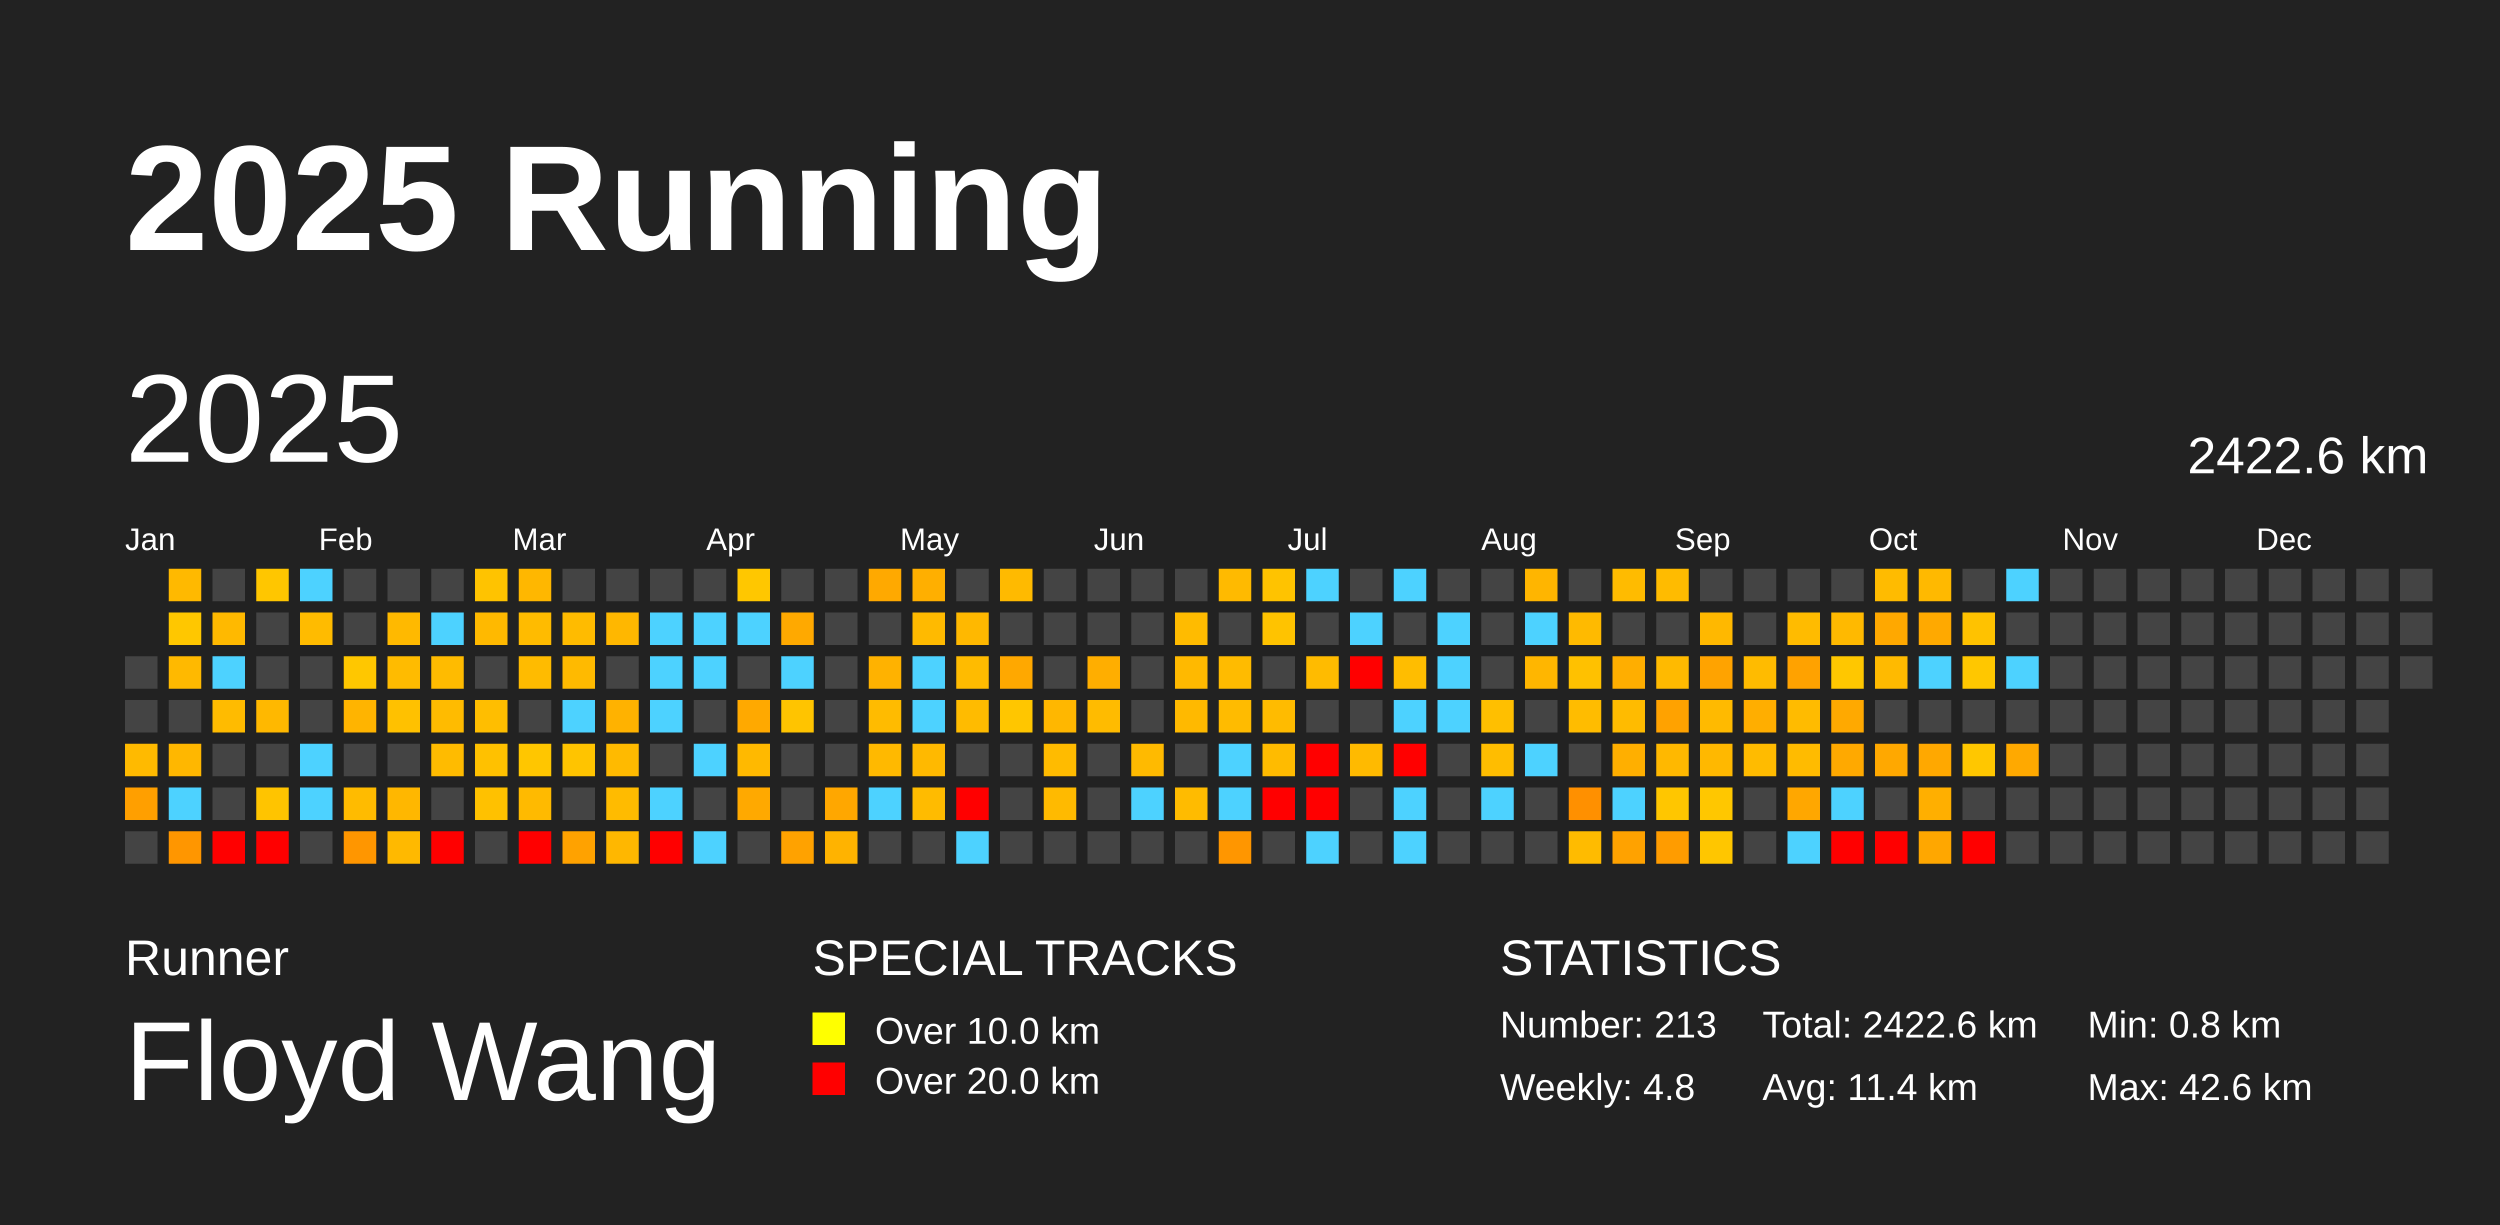
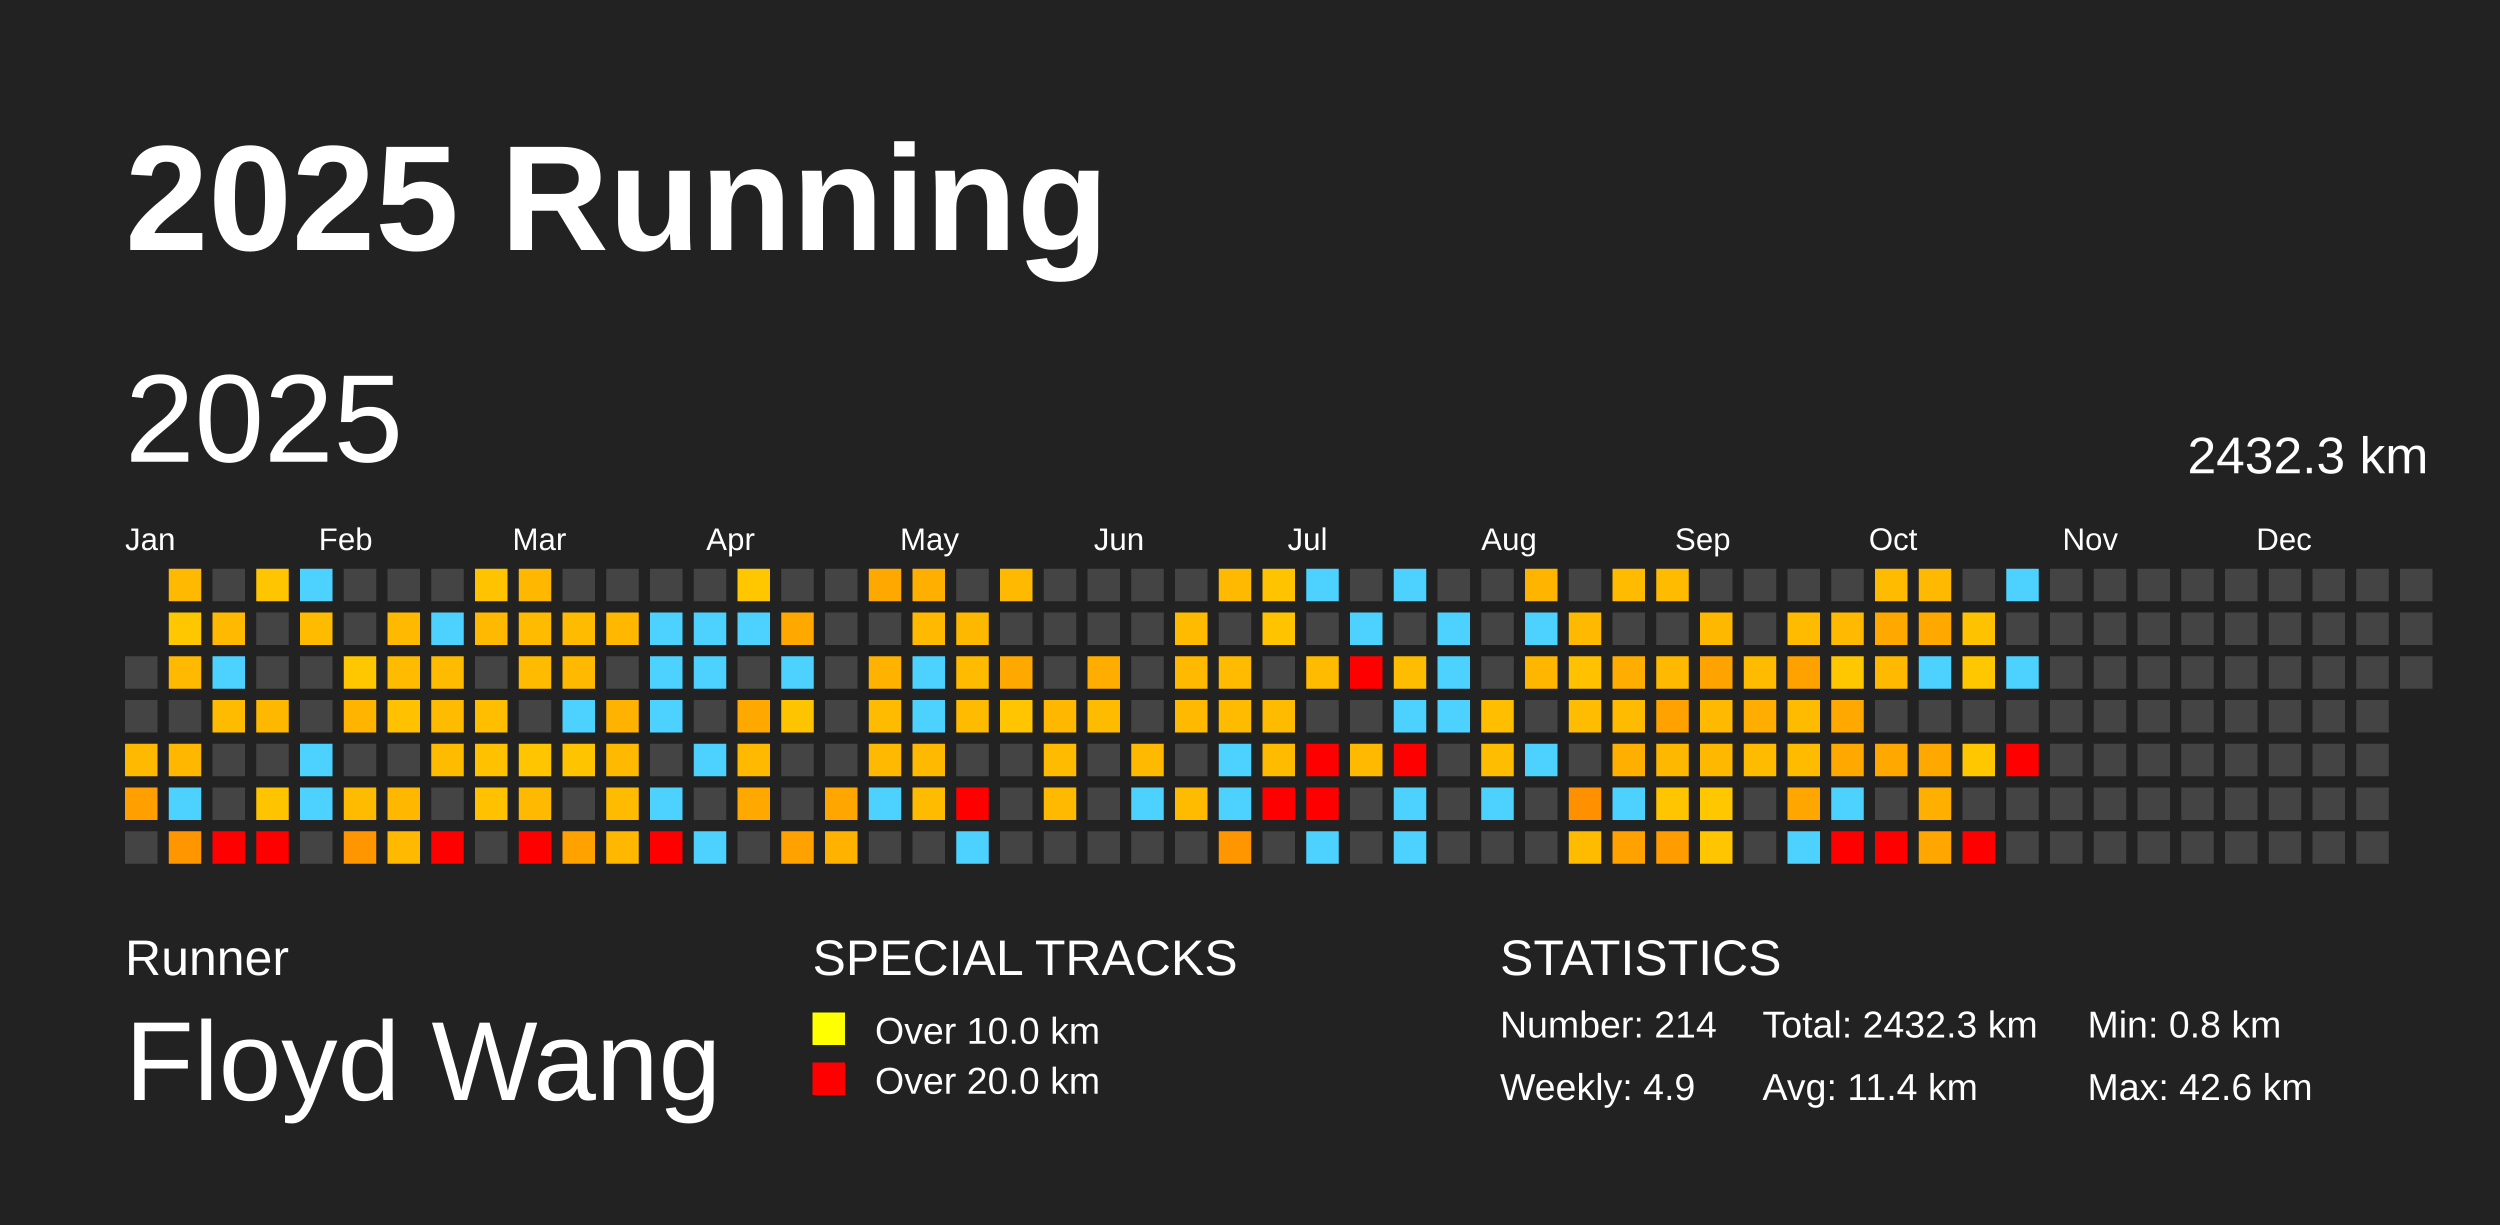
<svg xmlns="http://www.w3.org/2000/svg" baseProfile="full" height="98mm" version="1.1" viewBox="0,0,200,98" width="200mm">
  <defs />
  <rect fill="#222222" height="98" width="200" x="0" y="0" />
  <text fill="#FFFFFF" style="font-size:12px; font-family:Arial; font-weight:bold;" x="10" y="20">2025 Running</text>
  <text fill="#FFFFFF" style="font-size:4px; font-family:Arial" x="10" y="78">Runner</text>
  <text fill="#FFFFFF" style="font-size:9px; font-family:Arial" x="10" y="88">Floyd Wang</text>
  <text fill="#FFFFFF" style="font-size:4px; font-family:Arial" x="65" y="78">SPECIAL TRACKS</text>
  <rect fill="yellow" height="2.6" width="2.6" x="65" y="81" />
  <text fill="#FFFFFF" style="font-size:3px; font-family:Arial" x="70" y="83.5">Over 10.0 km</text>
  <rect fill="red" height="2.6" width="2.6" x="65" y="85" />
  <text fill="#FFFFFF" style="font-size:3px; font-family:Arial" x="70" y="87.5">Over 20.0 km</text>
  <text fill="#FFFFFF" style="font-size:4px; font-family:Arial" x="120" y="78">STATISTICS</text>
-   <text fill="#FFFFFF" style="font-size:3px; font-family:Arial" x="120" y="83">Number: 213</text>
-   <text fill="#FFFFFF" style="font-size:3px; font-family:Arial" x="120" y="88">Weekly: 4.8</text>
-   <text fill="#FFFFFF" style="font-size:3px; font-family:Arial" x="141" y="83">Total: 2422.6 km</text>
+   <text fill="#FFFFFF" style="font-size:3px; font-family:Arial" x="120" y="83">Number: 214</text>
+   <text fill="#FFFFFF" style="font-size:3px; font-family:Arial" x="120" y="88">Weekly: 4.9</text>
+   <text fill="#FFFFFF" style="font-size:3px; font-family:Arial" x="141" y="83">Total: 2432.3 km</text>
  <text fill="#FFFFFF" style="font-size:3px; font-family:Arial" x="141" y="88">Avg: 11.4 km</text>
  <text fill="#FFFFFF" style="font-size:3px; font-family:Arial" x="167" y="83">Min: 0.8 km</text>
  <text fill="#FFFFFF" style="font-size:3px; font-family:Arial" x="167" y="88">Max: 42.6 km</text>
  <text dominant-baseline="hanging" fill="#FFFFFF" style="font-size:10.0px; font-family:Arial;" x="10" y="30">2025</text>
-   <text dominant-baseline="hanging" fill="#FFFFFF" style="font-size:4.125px; font-family:Arial;" x="175" y="35">2422.6 km</text>
+   <text dominant-baseline="hanging" fill="#FFFFFF" style="font-size:4.125px; font-family:Arial;" x="175" y="35">2432.3 km</text>
  <text fill="#FFFFFF" style="font-size:2.5px; font-family:Arial" x="10.0" y="44">Jan</text>
  <text fill="#FFFFFF" style="font-size:2.5px; font-family:Arial" x="25.5" y="44">Feb</text>
  <text fill="#FFFFFF" style="font-size:2.5px; font-family:Arial" x="41.0" y="44">Mar</text>
  <text fill="#FFFFFF" style="font-size:2.5px; font-family:Arial" x="56.5" y="44">Apr</text>
  <text fill="#FFFFFF" style="font-size:2.5px; font-family:Arial" x="72.0" y="44">May</text>
  <text fill="#FFFFFF" style="font-size:2.5px; font-family:Arial" x="87.5" y="44">Jun</text>
  <text fill="#FFFFFF" style="font-size:2.5px; font-family:Arial" x="103.0" y="44">Jul</text>
  <text fill="#FFFFFF" style="font-size:2.5px; font-family:Arial" x="118.5" y="44">Aug</text>
  <text fill="#FFFFFF" style="font-size:2.5px; font-family:Arial" x="134.0" y="44">Sep</text>
  <text fill="#FFFFFF" style="font-size:2.5px; font-family:Arial" x="149.5" y="44">Oct</text>
  <text fill="#FFFFFF" style="font-size:2.5px; font-family:Arial" x="165.0" y="44">Nov</text>
  <text fill="#FFFFFF" style="font-size:2.5px; font-family:Arial" x="180.5" y="44">Dec</text>
  <rect fill="#444444" height="2.6" width="2.6" x="10.0" y="52.5" />
  <rect fill="#444444" height="2.6" width="2.6" x="10.0" y="56.0" />
  <rect fill="#ffba00" height="2.6" width="2.6" x="10.0" y="59.5" />
  <rect fill="#ff9f00" height="2.6" width="2.6" x="10.0" y="63.0" />
  <rect fill="#444444" height="2.6" width="2.6" x="10.0" y="66.5" />
  <rect fill="#ffb900" height="2.6" width="2.6" x="13.5" y="45.5" />
  <rect fill="#ffc700" height="2.6" width="2.6" x="13.5" y="49.0" />
  <rect fill="#ffb900" height="2.6" width="2.6" x="13.5" y="52.5" />
  <rect fill="#444444" height="2.6" width="2.6" x="13.5" y="56.0" />
  <rect fill="#ffb700" height="2.6" width="2.6" x="13.5" y="59.5" />
  <rect fill="#4dd2ff" height="2.6" width="2.6" x="13.5" y="63.0" />
  <rect fill="#ff9600" height="2.6" width="2.6" x="13.5" y="66.5" />
  <rect fill="#444444" height="2.6" width="2.6" x="17.0" y="45.5" />
  <rect fill="#ffb900" height="2.6" width="2.6" x="17.0" y="49.0" />
  <rect fill="#4dd2ff" height="2.6" width="2.6" x="17.0" y="52.5" />
  <rect fill="#ffbb00" height="2.6" width="2.6" x="17.0" y="56.0" />
  <rect fill="#444444" height="2.6" width="2.6" x="17.0" y="59.5" />
  <rect fill="#444444" height="2.6" width="2.6" x="17.0" y="63.0" />
  <rect fill="red" height="2.6" width="2.6" x="17.0" y="66.5" />
  <rect fill="#ffc600" height="2.6" width="2.6" x="20.5" y="45.5" />
  <rect fill="#444444" height="2.6" width="2.6" x="20.5" y="49.0" />
  <rect fill="#444444" height="2.6" width="2.6" x="20.5" y="52.5" />
  <rect fill="#ffb800" height="2.6" width="2.6" x="20.5" y="56.0" />
  <rect fill="#444444" height="2.6" width="2.6" x="20.5" y="59.5" />
  <rect fill="#ffc400" height="2.6" width="2.6" x="20.5" y="63.0" />
  <rect fill="red" height="2.6" width="2.6" x="20.5" y="66.5" />
  <rect fill="#4dd2ff" height="2.6" width="2.6" x="24.0" y="45.5" />
  <rect fill="#ffbb00" height="2.6" width="2.6" x="24.0" y="49.0" />
  <rect fill="#444444" height="2.6" width="2.6" x="24.0" y="52.5" />
  <rect fill="#444444" height="2.6" width="2.6" x="24.0" y="56.0" />
  <rect fill="#4dd2ff" height="2.6" width="2.6" x="24.0" y="59.5" />
  <rect fill="#4dd2ff" height="2.6" width="2.6" x="24.0" y="63.0" />
  <rect fill="#444444" height="2.6" width="2.6" x="24.0" y="66.5" />
  <rect fill="#444444" height="2.6" width="2.6" x="27.5" y="45.5" />
  <rect fill="#444444" height="2.6" width="2.6" x="27.5" y="49.0" />
  <rect fill="#ffc700" height="2.6" width="2.6" x="27.5" y="52.5" />
  <rect fill="#ffb400" height="2.6" width="2.6" x="27.5" y="56.0" />
  <rect fill="#444444" height="2.6" width="2.6" x="27.5" y="59.5" />
  <rect fill="#ffbb00" height="2.6" width="2.6" x="27.5" y="63.0" />
  <rect fill="#ff9600" height="2.6" width="2.6" x="27.5" y="66.5" />
  <rect fill="#444444" height="2.6" width="2.6" x="31.0" y="45.5" />
  <rect fill="#ffb900" height="2.6" width="2.6" x="31.0" y="49.0" />
  <rect fill="#ffbb00" height="2.6" width="2.6" x="31.0" y="52.5" />
  <rect fill="#ffc100" height="2.6" width="2.6" x="31.0" y="56.0" />
  <rect fill="#444444" height="2.6" width="2.6" x="31.0" y="59.5" />
  <rect fill="#ffb700" height="2.6" width="2.6" x="31.0" y="63.0" />
  <rect fill="#ffb900" height="2.6" width="2.6" x="31.0" y="66.5" />
  <rect fill="#444444" height="2.6" width="2.6" x="34.5" y="45.5" />
  <rect fill="#4dd2ff" height="2.6" width="2.6" x="34.5" y="49.0" />
  <rect fill="#ffbb00" height="2.6" width="2.6" x="34.5" y="52.5" />
  <rect fill="#ffbb00" height="2.6" width="2.6" x="34.5" y="56.0" />
  <rect fill="#ffbb00" height="2.6" width="2.6" x="34.5" y="59.5" />
  <rect fill="#444444" height="2.6" width="2.6" x="34.5" y="63.0" />
  <rect fill="red" height="2.6" width="2.6" x="34.5" y="66.5" />
  <rect fill="#ffc300" height="2.6" width="2.6" x="38.0" y="45.5" />
  <rect fill="#ffb900" height="2.6" width="2.6" x="38.0" y="49.0" />
  <rect fill="#444444" height="2.6" width="2.6" x="38.0" y="52.5" />
  <rect fill="#ffbe00" height="2.6" width="2.6" x="38.0" y="56.0" />
  <rect fill="#ffc100" height="2.6" width="2.6" x="38.0" y="59.5" />
  <rect fill="#ffc100" height="2.6" width="2.6" x="38.0" y="63.0" />
  <rect fill="#444444" height="2.6" width="2.6" x="38.0" y="66.5" />
  <rect fill="#ffb700" height="2.6" width="2.6" x="41.5" y="45.5" />
  <rect fill="#ffbb00" height="2.6" width="2.6" x="41.5" y="49.0" />
  <rect fill="#ffbb00" height="2.6" width="2.6" x="41.5" y="52.5" />
  <rect fill="#444444" height="2.6" width="2.6" x="41.5" y="56.0" />
  <rect fill="#ffc600" height="2.6" width="2.6" x="41.5" y="59.5" />
  <rect fill="#ffba00" height="2.6" width="2.6" x="41.5" y="63.0" />
  <rect fill="red" height="2.6" width="2.6" x="41.5" y="66.5" />
  <rect fill="#444444" height="2.6" width="2.6" x="45.0" y="45.5" />
  <rect fill="#ffbb00" height="2.6" width="2.6" x="45.0" y="49.0" />
  <rect fill="#ffba00" height="2.6" width="2.6" x="45.0" y="52.5" />
  <rect fill="#4dd2ff" height="2.6" width="2.6" x="45.0" y="56.0" />
  <rect fill="#ffc400" height="2.6" width="2.6" x="45.0" y="59.5" />
  <rect fill="#444444" height="2.6" width="2.6" x="45.0" y="63.0" />
  <rect fill="#ffa200" height="2.6" width="2.6" x="45.0" y="66.5" />
  <rect fill="#444444" height="2.6" width="2.6" x="48.5" y="45.5" />
  <rect fill="#ffb700" height="2.6" width="2.6" x="48.5" y="49.0" />
  <rect fill="#444444" height="2.6" width="2.6" x="48.5" y="52.5" />
  <rect fill="#ffb200" height="2.6" width="2.6" x="48.5" y="56.0" />
  <rect fill="#ffba00" height="2.6" width="2.6" x="48.5" y="59.5" />
  <rect fill="#ffbb00" height="2.6" width="2.6" x="48.5" y="63.0" />
  <rect fill="#ffb700" height="2.6" width="2.6" x="48.5" y="66.5" />
  <rect fill="#444444" height="2.6" width="2.6" x="52.0" y="45.5" />
  <rect fill="#4dd2ff" height="2.6" width="2.6" x="52.0" y="49.0" />
  <rect fill="#4dd2ff" height="2.6" width="2.6" x="52.0" y="52.5" />
  <rect fill="#4dd2ff" height="2.6" width="2.6" x="52.0" y="56.0" />
  <rect fill="#444444" height="2.6" width="2.6" x="52.0" y="59.5" />
  <rect fill="#4dd2ff" height="2.6" width="2.6" x="52.0" y="63.0" />
  <rect fill="red" height="2.6" width="2.6" x="52.0" y="66.5" />
  <rect fill="#444444" height="2.6" width="2.6" x="55.5" y="45.5" />
  <rect fill="#4dd2ff" height="2.6" width="2.6" x="55.5" y="49.0" />
  <rect fill="#4dd2ff" height="2.6" width="2.6" x="55.5" y="52.5" />
  <rect fill="#444444" height="2.6" width="2.6" x="55.5" y="56.0" />
  <rect fill="#4dd2ff" height="2.6" width="2.6" x="55.5" y="59.5" />
  <rect fill="#444444" height="2.6" width="2.6" x="55.5" y="63.0" />
  <rect fill="#4dd2ff" height="2.6" width="2.6" x="55.5" y="66.5" />
  <rect fill="#ffc700" height="2.6" width="2.6" x="59.0" y="45.5" />
  <rect fill="#4dd2ff" height="2.6" width="2.6" x="59.0" y="49.0" />
  <rect fill="#444444" height="2.6" width="2.6" x="59.0" y="52.5" />
  <rect fill="#ffa900" height="2.6" width="2.6" x="59.0" y="56.0" />
  <rect fill="#ffb900" height="2.6" width="2.6" x="59.0" y="59.5" />
  <rect fill="#ffa900" height="2.6" width="2.6" x="59.0" y="63.0" />
  <rect fill="#444444" height="2.6" width="2.6" x="59.0" y="66.5" />
  <rect fill="#444444" height="2.6" width="2.6" x="62.5" y="45.5" />
  <rect fill="#ffa900" height="2.6" width="2.6" x="62.5" y="49.0" />
  <rect fill="#4dd2ff" height="2.6" width="2.6" x="62.5" y="52.5" />
  <rect fill="#ffc400" height="2.6" width="2.6" x="62.5" y="56.0" />
  <rect fill="#444444" height="2.6" width="2.6" x="62.5" y="59.5" />
  <rect fill="#444444" height="2.6" width="2.6" x="62.5" y="63.0" />
  <rect fill="#ffa200" height="2.6" width="2.6" x="62.5" y="66.5" />
  <rect fill="#444444" height="2.6" width="2.6" x="66.0" y="45.5" />
  <rect fill="#444444" height="2.6" width="2.6" x="66.0" y="49.0" />
  <rect fill="#444444" height="2.6" width="2.6" x="66.0" y="52.5" />
  <rect fill="#444444" height="2.6" width="2.6" x="66.0" y="56.0" />
  <rect fill="#444444" height="2.6" width="2.6" x="66.0" y="59.5" />
  <rect fill="#ffa700" height="2.6" width="2.6" x="66.0" y="63.0" />
  <rect fill="#ffb300" height="2.6" width="2.6" x="66.0" y="66.5" />
  <rect fill="#ffa900" height="2.6" width="2.6" x="69.5" y="45.5" />
  <rect fill="#444444" height="2.6" width="2.6" x="69.5" y="49.0" />
  <rect fill="#ffb200" height="2.6" width="2.6" x="69.5" y="52.5" />
  <rect fill="#ffbb00" height="2.6" width="2.6" x="69.5" y="56.0" />
  <rect fill="#ffb900" height="2.6" width="2.6" x="69.5" y="59.5" />
  <rect fill="#4dd2ff" height="2.6" width="2.6" x="69.5" y="63.0" />
  <rect fill="#444444" height="2.6" width="2.6" x="69.5" y="66.5" />
  <rect fill="#ffaf00" height="2.6" width="2.6" x="73.0" y="45.5" />
  <rect fill="#ffba00" height="2.6" width="2.6" x="73.0" y="49.0" />
  <rect fill="#4dd2ff" height="2.6" width="2.6" x="73.0" y="52.5" />
  <rect fill="#4dd2ff" height="2.6" width="2.6" x="73.0" y="56.0" />
  <rect fill="#ffb900" height="2.6" width="2.6" x="73.0" y="59.5" />
  <rect fill="#ffbb00" height="2.6" width="2.6" x="73.0" y="63.0" />
  <rect fill="#444444" height="2.6" width="2.6" x="73.0" y="66.5" />
  <rect fill="#444444" height="2.6" width="2.6" x="76.5" y="45.5" />
  <rect fill="#ffb800" height="2.6" width="2.6" x="76.5" y="49.0" />
  <rect fill="#ffbb00" height="2.6" width="2.6" x="76.5" y="52.5" />
  <rect fill="#ffbb00" height="2.6" width="2.6" x="76.5" y="56.0" />
  <rect fill="#444444" height="2.6" width="2.6" x="76.5" y="59.5" />
  <rect fill="red" height="2.6" width="2.6" x="76.5" y="63.0" />
  <rect fill="#4dd2ff" height="2.6" width="2.6" x="76.5" y="66.5" />
  <rect fill="#ffba00" height="2.6" width="2.6" x="80.0" y="45.5" />
  <rect fill="#444444" height="2.6" width="2.6" x="80.0" y="49.0" />
  <rect fill="#ffa800" height="2.6" width="2.6" x="80.0" y="52.5" />
  <rect fill="#ffc600" height="2.6" width="2.6" x="80.0" y="56.0" />
  <rect fill="#444444" height="2.6" width="2.6" x="80.0" y="59.5" />
  <rect fill="#444444" height="2.6" width="2.6" x="80.0" y="63.0" />
  <rect fill="#444444" height="2.6" width="2.6" x="80.0" y="66.5" />
  <rect fill="#444444" height="2.6" width="2.6" x="83.5" y="45.5" />
  <rect fill="#444444" height="2.6" width="2.6" x="83.5" y="49.0" />
  <rect fill="#444444" height="2.6" width="2.6" x="83.5" y="52.5" />
  <rect fill="#ffb700" height="2.6" width="2.6" x="83.5" y="56.0" />
  <rect fill="#ffbb00" height="2.6" width="2.6" x="83.5" y="59.5" />
  <rect fill="#ffba00" height="2.6" width="2.6" x="83.5" y="63.0" />
  <rect fill="#444444" height="2.6" width="2.6" x="83.5" y="66.5" />
  <rect fill="#444444" height="2.6" width="2.6" x="87.0" y="45.5" />
  <rect fill="#444444" height="2.6" width="2.6" x="87.0" y="49.0" />
  <rect fill="#ffae00" height="2.6" width="2.6" x="87.0" y="52.5" />
  <rect fill="#ffbb00" height="2.6" width="2.6" x="87.0" y="56.0" />
  <rect fill="#444444" height="2.6" width="2.6" x="87.0" y="59.5" />
  <rect fill="#444444" height="2.6" width="2.6" x="87.0" y="63.0" />
  <rect fill="#444444" height="2.6" width="2.6" x="87.0" y="66.5" />
  <rect fill="#444444" height="2.6" width="2.6" x="90.5" y="45.5" />
  <rect fill="#444444" height="2.6" width="2.6" x="90.5" y="49.0" />
  <rect fill="#444444" height="2.6" width="2.6" x="90.5" y="52.5" />
  <rect fill="#444444" height="2.6" width="2.6" x="90.5" y="56.0" />
  <rect fill="#ffba00" height="2.6" width="2.6" x="90.5" y="59.5" />
  <rect fill="#4dd2ff" height="2.6" width="2.6" x="90.5" y="63.0" />
  <rect fill="#444444" height="2.6" width="2.6" x="90.5" y="66.5" />
  <rect fill="#444444" height="2.6" width="2.6" x="94.0" y="45.5" />
  <rect fill="#ffbb00" height="2.6" width="2.6" x="94.0" y="49.0" />
  <rect fill="#ffb900" height="2.6" width="2.6" x="94.0" y="52.5" />
  <rect fill="#ffb900" height="2.6" width="2.6" x="94.0" y="56.0" />
  <rect fill="#444444" height="2.6" width="2.6" x="94.0" y="59.5" />
  <rect fill="#ffbb00" height="2.6" width="2.6" x="94.0" y="63.0" />
  <rect fill="#444444" height="2.6" width="2.6" x="94.0" y="66.5" />
  <rect fill="#ffba00" height="2.6" width="2.6" x="97.5" y="45.5" />
  <rect fill="#444444" height="2.6" width="2.6" x="97.5" y="49.0" />
  <rect fill="#ffbb00" height="2.6" width="2.6" x="97.5" y="52.5" />
  <rect fill="#ffbb00" height="2.6" width="2.6" x="97.5" y="56.0" />
  <rect fill="#4dd2ff" height="2.6" width="2.6" x="97.5" y="59.5" />
  <rect fill="#4dd2ff" height="2.6" width="2.6" x="97.5" y="63.0" />
  <rect fill="#ff9600" height="2.6" width="2.6" x="97.5" y="66.5" />
  <rect fill="#ffc300" height="2.6" width="2.6" x="101.0" y="45.5" />
  <rect fill="#ffc300" height="2.6" width="2.6" x="101.0" y="49.0" />
  <rect fill="#444444" height="2.6" width="2.6" x="101.0" y="52.5" />
  <rect fill="#ffbb00" height="2.6" width="2.6" x="101.0" y="56.0" />
  <rect fill="#ffbb00" height="2.6" width="2.6" x="101.0" y="59.5" />
  <rect fill="red" height="2.6" width="2.6" x="101.0" y="63.0" />
  <rect fill="#444444" height="2.6" width="2.6" x="101.0" y="66.5" />
  <rect fill="#4dd2ff" height="2.6" width="2.6" x="104.5" y="45.5" />
  <rect fill="#444444" height="2.6" width="2.6" x="104.5" y="49.0" />
  <rect fill="#ffbb00" height="2.6" width="2.6" x="104.5" y="52.5" />
  <rect fill="#444444" height="2.6" width="2.6" x="104.5" y="56.0" />
  <rect fill="red" height="2.6" width="2.6" x="104.5" y="59.5" />
  <rect fill="red" height="2.6" width="2.6" x="104.5" y="63.0" />
  <rect fill="#4dd2ff" height="2.6" width="2.6" x="104.5" y="66.5" />
  <rect fill="#444444" height="2.6" width="2.6" x="108.0" y="45.5" />
  <rect fill="#4dd2ff" height="2.6" width="2.6" x="108.0" y="49.0" />
  <rect fill="red" height="2.6" width="2.6" x="108.0" y="52.5" />
  <rect fill="#444444" height="2.6" width="2.6" x="108.0" y="56.0" />
  <rect fill="#ffba00" height="2.6" width="2.6" x="108.0" y="59.5" />
  <rect fill="#444444" height="2.6" width="2.6" x="108.0" y="63.0" />
  <rect fill="#444444" height="2.6" width="2.6" x="108.0" y="66.5" />
  <rect fill="#4dd2ff" height="2.6" width="2.6" x="111.5" y="45.5" />
  <rect fill="#444444" height="2.6" width="2.6" x="111.5" y="49.0" />
  <rect fill="#ffbd00" height="2.6" width="2.6" x="111.5" y="52.5" />
  <rect fill="#4dd2ff" height="2.6" width="2.6" x="111.5" y="56.0" />
  <rect fill="red" height="2.6" width="2.6" x="111.5" y="59.5" />
  <rect fill="#4dd2ff" height="2.6" width="2.6" x="111.5" y="63.0" />
  <rect fill="#4dd2ff" height="2.6" width="2.6" x="111.5" y="66.5" />
  <rect fill="#444444" height="2.6" width="2.6" x="115.0" y="45.5" />
  <rect fill="#4dd2ff" height="2.6" width="2.6" x="115.0" y="49.0" />
  <rect fill="#4dd2ff" height="2.6" width="2.6" x="115.0" y="52.5" />
  <rect fill="#4dd2ff" height="2.6" width="2.6" x="115.0" y="56.0" />
  <rect fill="#444444" height="2.6" width="2.6" x="115.0" y="59.5" />
  <rect fill="#444444" height="2.6" width="2.6" x="115.0" y="63.0" />
  <rect fill="#444444" height="2.6" width="2.6" x="115.0" y="66.5" />
  <rect fill="#444444" height="2.6" width="2.6" x="118.5" y="45.5" />
  <rect fill="#444444" height="2.6" width="2.6" x="118.5" y="49.0" />
  <rect fill="#444444" height="2.6" width="2.6" x="118.5" y="52.5" />
  <rect fill="#ffbf00" height="2.6" width="2.6" x="118.5" y="56.0" />
  <rect fill="#ffbd00" height="2.6" width="2.6" x="118.5" y="59.5" />
  <rect fill="#4dd2ff" height="2.6" width="2.6" x="118.5" y="63.0" />
  <rect fill="#444444" height="2.6" width="2.6" x="118.5" y="66.5" />
  <rect fill="#ffb500" height="2.6" width="2.6" x="122.0" y="45.5" />
  <rect fill="#4dd2ff" height="2.6" width="2.6" x="122.0" y="49.0" />
  <rect fill="#ffb600" height="2.6" width="2.6" x="122.0" y="52.5" />
  <rect fill="#444444" height="2.6" width="2.6" x="122.0" y="56.0" />
  <rect fill="#4dd2ff" height="2.6" width="2.6" x="122.0" y="59.5" />
  <rect fill="#444444" height="2.6" width="2.6" x="122.0" y="63.0" />
  <rect fill="#444444" height="2.6" width="2.6" x="122.0" y="66.5" />
  <rect fill="#444444" height="2.6" width="2.6" x="125.5" y="45.5" />
  <rect fill="#ffba00" height="2.6" width="2.6" x="125.5" y="49.0" />
  <rect fill="#ffc100" height="2.6" width="2.6" x="125.5" y="52.5" />
  <rect fill="#ffbc00" height="2.6" width="2.6" x="125.5" y="56.0" />
  <rect fill="#444444" height="2.6" width="2.6" x="125.5" y="59.5" />
  <rect fill="#ff9000" height="2.6" width="2.6" x="125.5" y="63.0" />
  <rect fill="#ffbb00" height="2.6" width="2.6" x="125.5" y="66.5" />
  <rect fill="#ffbb00" height="2.6" width="2.6" x="129.0" y="45.5" />
  <rect fill="#444444" height="2.6" width="2.6" x="129.0" y="49.0" />
  <rect fill="#ffae00" height="2.6" width="2.6" x="129.0" y="52.5" />
  <rect fill="#ffbb00" height="2.6" width="2.6" x="129.0" y="56.0" />
  <rect fill="#ffaf00" height="2.6" width="2.6" x="129.0" y="59.5" />
  <rect fill="#4dd2ff" height="2.6" width="2.6" x="129.0" y="63.0" />
  <rect fill="#ffa200" height="2.6" width="2.6" x="129.0" y="66.5" />
  <rect fill="#ffbb00" height="2.6" width="2.6" x="132.5" y="45.5" />
  <rect fill="#444444" height="2.6" width="2.6" x="132.5" y="49.0" />
  <rect fill="#ffba00" height="2.6" width="2.6" x="132.5" y="52.5" />
  <rect fill="#ffa200" height="2.6" width="2.6" x="132.5" y="56.0" />
  <rect fill="#ffb800" height="2.6" width="2.6" x="132.5" y="59.5" />
  <rect fill="#ffc600" height="2.6" width="2.6" x="132.5" y="63.0" />
  <rect fill="#ff9c00" height="2.6" width="2.6" x="132.5" y="66.5" />
  <rect fill="#444444" height="2.6" width="2.6" x="136.0" y="45.5" />
  <rect fill="#ffb800" height="2.6" width="2.6" x="136.0" y="49.0" />
  <rect fill="#ffa300" height="2.6" width="2.6" x="136.0" y="52.5" />
  <rect fill="#ffba00" height="2.6" width="2.6" x="136.0" y="56.0" />
  <rect fill="#ffb800" height="2.6" width="2.6" x="136.0" y="59.5" />
  <rect fill="#ffc700" height="2.6" width="2.6" x="136.0" y="63.0" />
  <rect fill="#ffc600" height="2.6" width="2.6" x="136.0" y="66.5" />
  <rect fill="#444444" height="2.6" width="2.6" x="139.5" y="45.5" />
  <rect fill="#444444" height="2.6" width="2.6" x="139.5" y="49.0" />
  <rect fill="#ffbb00" height="2.6" width="2.6" x="139.5" y="52.5" />
  <rect fill="#ffae00" height="2.6" width="2.6" x="139.5" y="56.0" />
  <rect fill="#ffbb00" height="2.6" width="2.6" x="139.5" y="59.5" />
  <rect fill="#444444" height="2.6" width="2.6" x="139.5" y="63.0" />
  <rect fill="#444444" height="2.6" width="2.6" x="139.5" y="66.5" />
  <rect fill="#444444" height="2.6" width="2.6" x="143.0" y="45.5" />
  <rect fill="#ffbb00" height="2.6" width="2.6" x="143.0" y="49.0" />
  <rect fill="#ffa200" height="2.6" width="2.6" x="143.0" y="52.5" />
  <rect fill="#ffbb00" height="2.6" width="2.6" x="143.0" y="56.0" />
  <rect fill="#ffbb00" height="2.6" width="2.6" x="143.0" y="59.5" />
  <rect fill="#ffa700" height="2.6" width="2.6" x="143.0" y="63.0" />
  <rect fill="#4dd2ff" height="2.6" width="2.6" x="143.0" y="66.5" />
  <rect fill="#444444" height="2.6" width="2.6" x="146.5" y="45.5" />
  <rect fill="#ffb900" height="2.6" width="2.6" x="146.5" y="49.0" />
  <rect fill="#ffc700" height="2.6" width="2.6" x="146.5" y="52.5" />
  <rect fill="#ffa900" height="2.6" width="2.6" x="146.5" y="56.0" />
  <rect fill="#ffa900" height="2.6" width="2.6" x="146.5" y="59.5" />
  <rect fill="#4dd2ff" height="2.6" width="2.6" x="146.5" y="63.0" />
  <rect fill="red" height="2.6" width="2.6" x="146.5" y="66.5" />
  <rect fill="#ffbb00" height="2.6" width="2.6" x="150.0" y="45.5" />
  <rect fill="#ffa800" height="2.6" width="2.6" x="150.0" y="49.0" />
  <rect fill="#ffba00" height="2.6" width="2.6" x="150.0" y="52.5" />
  <rect fill="#444444" height="2.6" width="2.6" x="150.0" y="56.0" />
  <rect fill="#ffa800" height="2.6" width="2.6" x="150.0" y="59.5" />
  <rect fill="#444444" height="2.6" width="2.6" x="150.0" y="63.0" />
  <rect fill="red" height="2.6" width="2.6" x="150.0" y="66.5" />
  <rect fill="#ffb900" height="2.6" width="2.6" x="153.5" y="45.5" />
  <rect fill="#ffa900" height="2.6" width="2.6" x="153.5" y="49.0" />
  <rect fill="#4dd2ff" height="2.6" width="2.6" x="153.5" y="52.5" />
  <rect fill="#444444" height="2.6" width="2.6" x="153.5" y="56.0" />
  <rect fill="#ffa800" height="2.6" width="2.6" x="153.5" y="59.5" />
  <rect fill="#ffaf00" height="2.6" width="2.6" x="153.5" y="63.0" />
  <rect fill="#ffa700" height="2.6" width="2.6" x="153.5" y="66.5" />
  <rect fill="#444444" height="2.6" width="2.6" x="157.0" y="45.5" />
  <rect fill="#ffc200" height="2.6" width="2.6" x="157.0" y="49.0" />
  <rect fill="#ffc700" height="2.6" width="2.6" x="157.0" y="52.5" />
  <rect fill="#444444" height="2.6" width="2.6" x="157.0" y="56.0" />
  <rect fill="#ffc700" height="2.6" width="2.6" x="157.0" y="59.5" />
  <rect fill="#444444" height="2.6" width="2.6" x="157.0" y="63.0" />
  <rect fill="red" height="2.6" width="2.6" x="157.0" y="66.5" />
  <rect fill="#4dd2ff" height="2.6" width="2.6" x="160.5" y="45.5" />
  <rect fill="#444444" height="2.6" width="2.6" x="160.5" y="49.0" />
  <rect fill="#4dd2ff" height="2.6" width="2.6" x="160.5" y="52.5" />
  <rect fill="#444444" height="2.6" width="2.6" x="160.5" y="56.0" />
-   <rect fill="#ffa900" height="2.6" width="2.6" x="160.5" y="59.5" />
+   <rect fill="red" height="2.6" width="2.6" x="160.5" y="59.5" />
  <rect fill="#444444" height="2.6" width="2.6" x="160.5" y="63.0" />
  <rect fill="#444444" height="2.6" width="2.6" x="160.5" y="66.5" />
  <rect fill="#444444" height="2.6" width="2.6" x="164.0" y="45.5" />
  <rect fill="#444444" height="2.6" width="2.6" x="164.0" y="49.0" />
  <rect fill="#444444" height="2.6" width="2.6" x="164.0" y="52.5" />
  <rect fill="#444444" height="2.6" width="2.6" x="164.0" y="56.0" />
  <rect fill="#444444" height="2.6" width="2.6" x="164.0" y="59.5" />
  <rect fill="#444444" height="2.6" width="2.6" x="164.0" y="63.0" />
  <rect fill="#444444" height="2.6" width="2.6" x="164.0" y="66.5" />
  <rect fill="#444444" height="2.6" width="2.6" x="167.5" y="45.5" />
  <rect fill="#444444" height="2.6" width="2.6" x="167.5" y="49.0" />
  <rect fill="#444444" height="2.6" width="2.6" x="167.5" y="52.5" />
  <rect fill="#444444" height="2.6" width="2.6" x="167.5" y="56.0" />
  <rect fill="#444444" height="2.6" width="2.6" x="167.5" y="59.5" />
  <rect fill="#444444" height="2.6" width="2.6" x="167.5" y="63.0" />
  <rect fill="#444444" height="2.6" width="2.6" x="167.5" y="66.5" />
  <rect fill="#444444" height="2.6" width="2.6" x="171.0" y="45.5" />
  <rect fill="#444444" height="2.6" width="2.6" x="171.0" y="49.0" />
  <rect fill="#444444" height="2.6" width="2.6" x="171.0" y="52.5" />
  <rect fill="#444444" height="2.6" width="2.6" x="171.0" y="56.0" />
  <rect fill="#444444" height="2.6" width="2.6" x="171.0" y="59.5" />
  <rect fill="#444444" height="2.6" width="2.6" x="171.0" y="63.0" />
  <rect fill="#444444" height="2.6" width="2.6" x="171.0" y="66.5" />
  <rect fill="#444444" height="2.6" width="2.6" x="174.5" y="45.5" />
  <rect fill="#444444" height="2.6" width="2.6" x="174.5" y="49.0" />
  <rect fill="#444444" height="2.6" width="2.6" x="174.5" y="52.5" />
  <rect fill="#444444" height="2.6" width="2.6" x="174.5" y="56.0" />
  <rect fill="#444444" height="2.6" width="2.6" x="174.5" y="59.5" />
  <rect fill="#444444" height="2.6" width="2.6" x="174.5" y="63.0" />
  <rect fill="#444444" height="2.6" width="2.6" x="174.5" y="66.5" />
  <rect fill="#444444" height="2.6" width="2.6" x="178.0" y="45.5" />
  <rect fill="#444444" height="2.6" width="2.6" x="178.0" y="49.0" />
  <rect fill="#444444" height="2.6" width="2.6" x="178.0" y="52.5" />
  <rect fill="#444444" height="2.6" width="2.6" x="178.0" y="56.0" />
  <rect fill="#444444" height="2.6" width="2.6" x="178.0" y="59.5" />
  <rect fill="#444444" height="2.6" width="2.6" x="178.0" y="63.0" />
  <rect fill="#444444" height="2.6" width="2.6" x="178.0" y="66.5" />
  <rect fill="#444444" height="2.6" width="2.6" x="181.5" y="45.5" />
  <rect fill="#444444" height="2.6" width="2.6" x="181.5" y="49.0" />
  <rect fill="#444444" height="2.6" width="2.6" x="181.5" y="52.5" />
  <rect fill="#444444" height="2.6" width="2.6" x="181.5" y="56.0" />
  <rect fill="#444444" height="2.6" width="2.6" x="181.5" y="59.5" />
  <rect fill="#444444" height="2.6" width="2.6" x="181.5" y="63.0" />
  <rect fill="#444444" height="2.6" width="2.6" x="181.5" y="66.5" />
  <rect fill="#444444" height="2.6" width="2.6" x="185.0" y="45.5" />
  <rect fill="#444444" height="2.6" width="2.6" x="185.0" y="49.0" />
  <rect fill="#444444" height="2.6" width="2.6" x="185.0" y="52.5" />
  <rect fill="#444444" height="2.6" width="2.6" x="185.0" y="56.0" />
  <rect fill="#444444" height="2.6" width="2.6" x="185.0" y="59.5" />
  <rect fill="#444444" height="2.6" width="2.6" x="185.0" y="63.0" />
  <rect fill="#444444" height="2.6" width="2.6" x="185.0" y="66.5" />
  <rect fill="#444444" height="2.6" width="2.6" x="188.5" y="45.5" />
  <rect fill="#444444" height="2.6" width="2.6" x="188.5" y="49.0" />
  <rect fill="#444444" height="2.6" width="2.6" x="188.5" y="52.5" />
  <rect fill="#444444" height="2.6" width="2.6" x="188.5" y="56.0" />
  <rect fill="#444444" height="2.6" width="2.6" x="188.5" y="59.5" />
  <rect fill="#444444" height="2.6" width="2.6" x="188.5" y="63.0" />
  <rect fill="#444444" height="2.6" width="2.6" x="188.5" y="66.5" />
  <rect fill="#444444" height="2.6" width="2.6" x="192.0" y="45.5" />
  <rect fill="#444444" height="2.6" width="2.6" x="192.0" y="49.0" />
  <rect fill="#444444" height="2.6" width="2.6" x="192.0" y="52.5" />
</svg>
